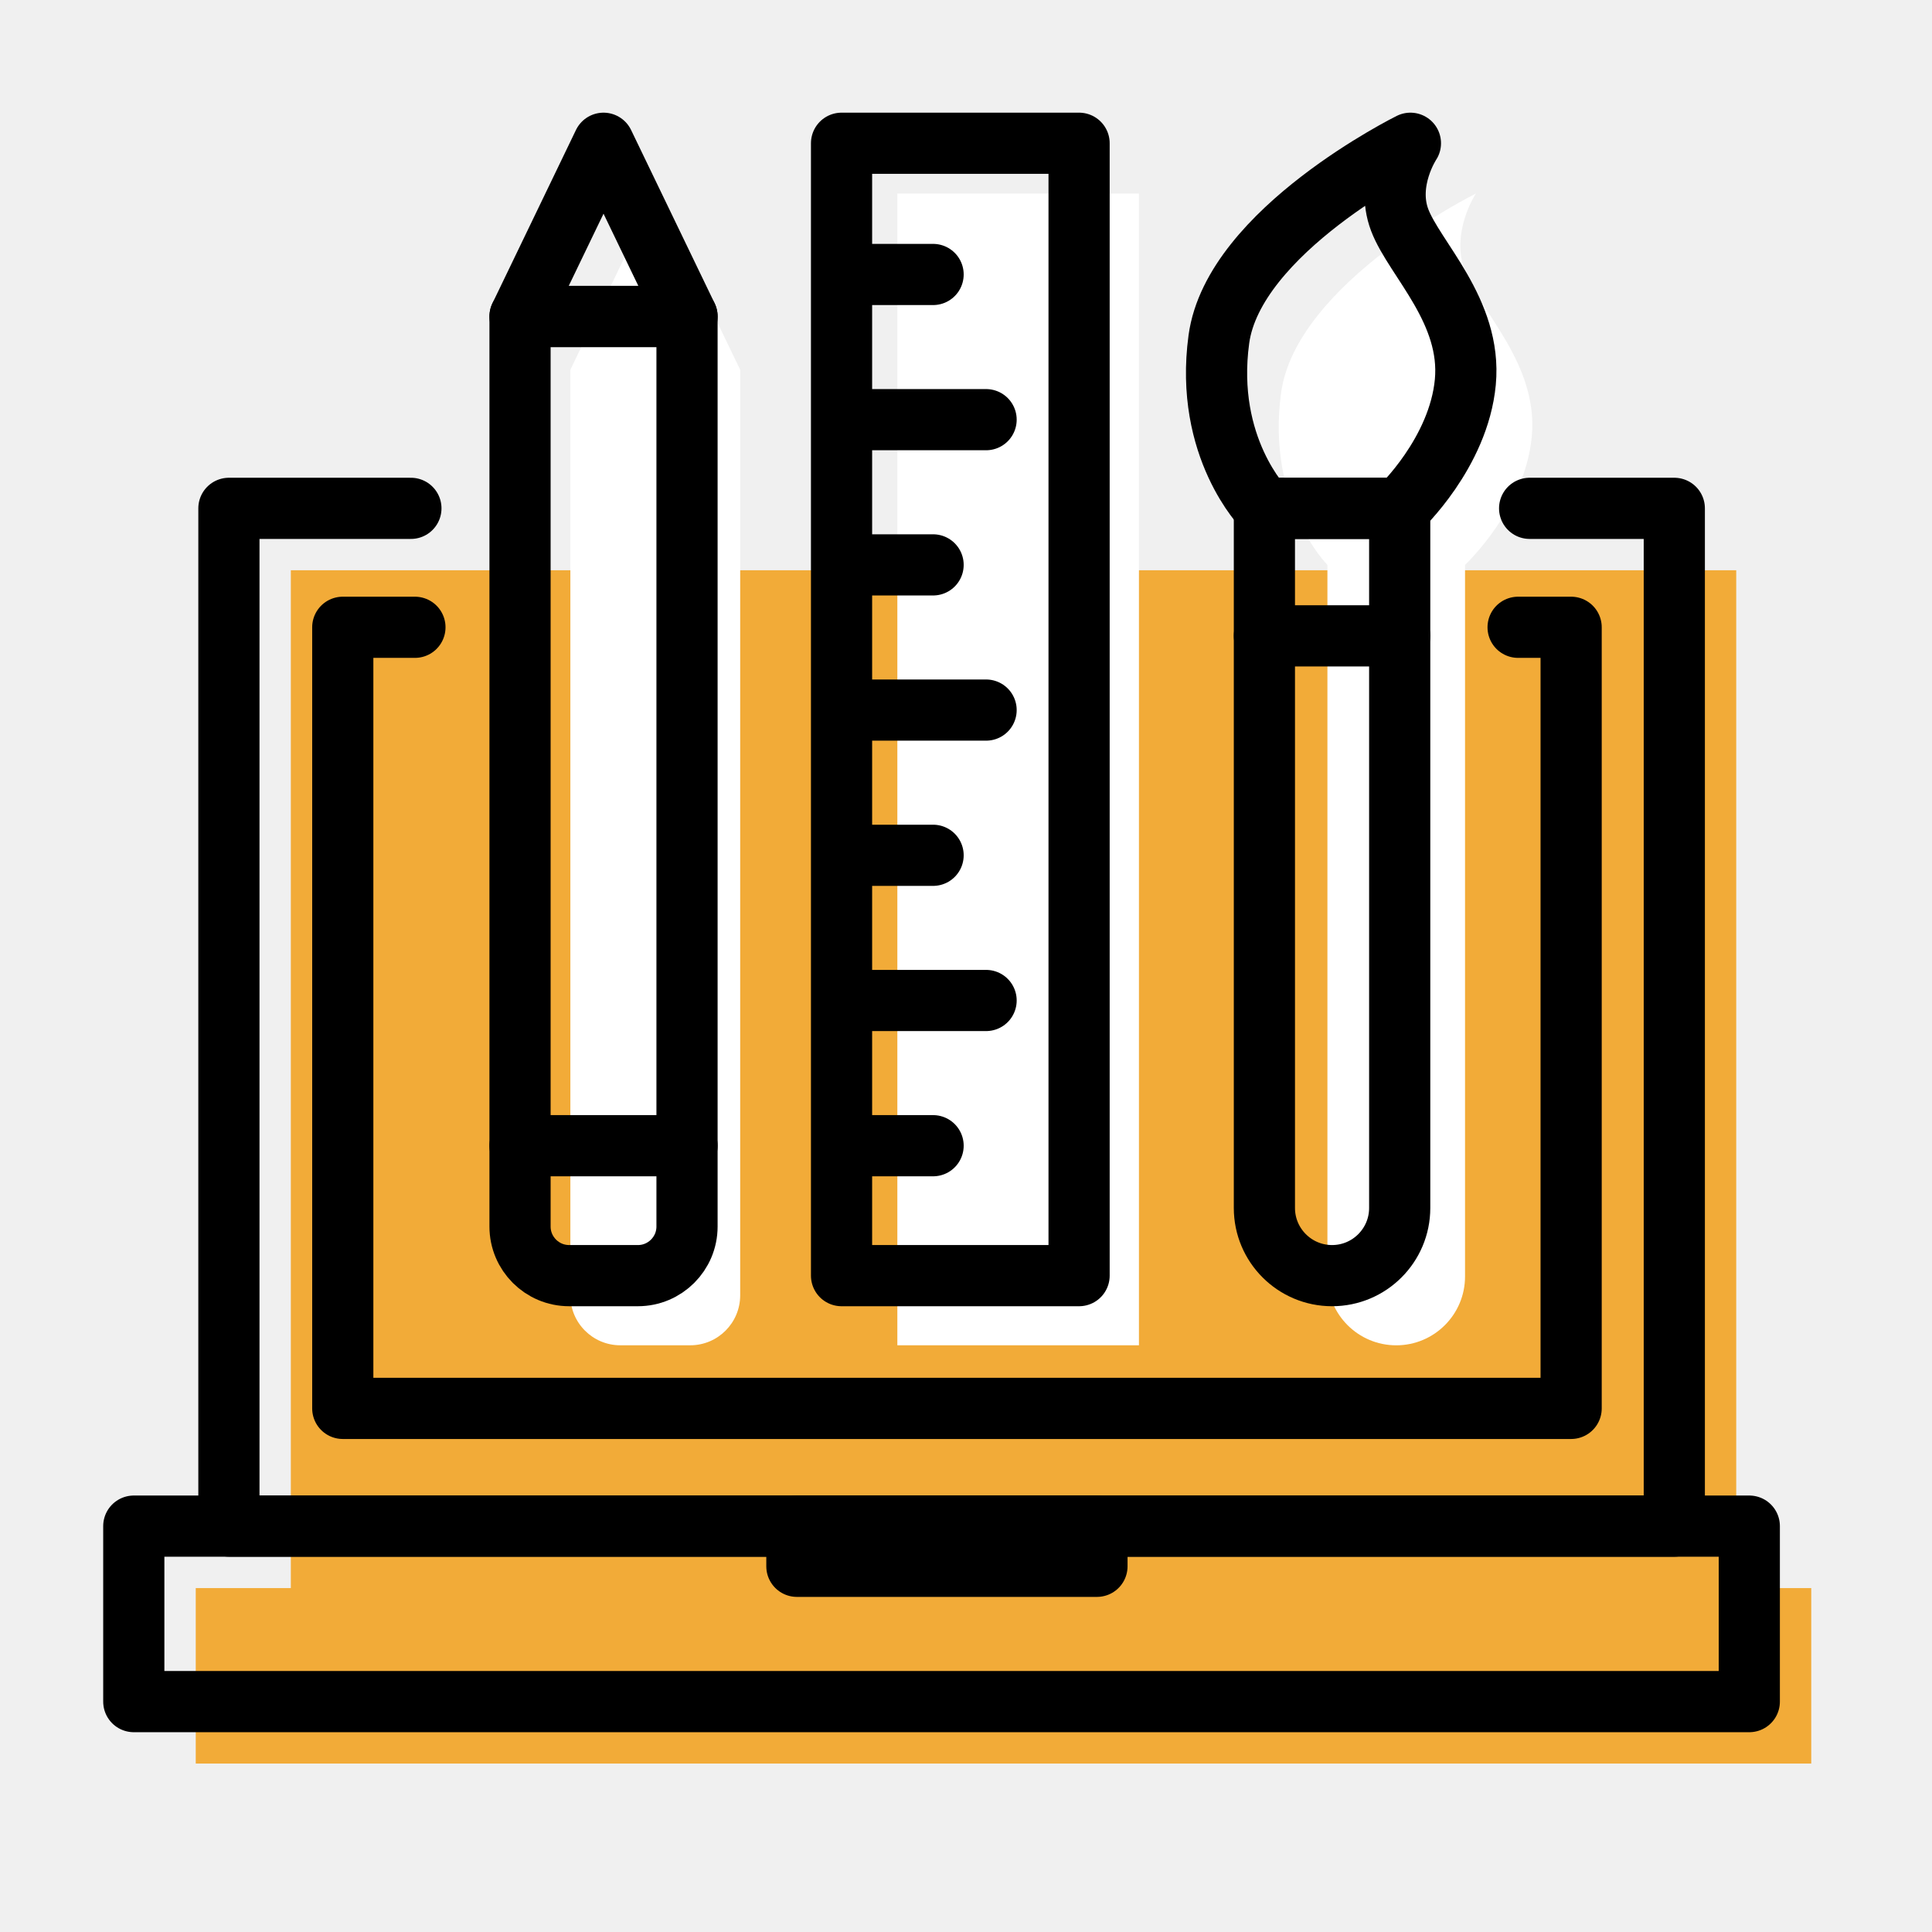
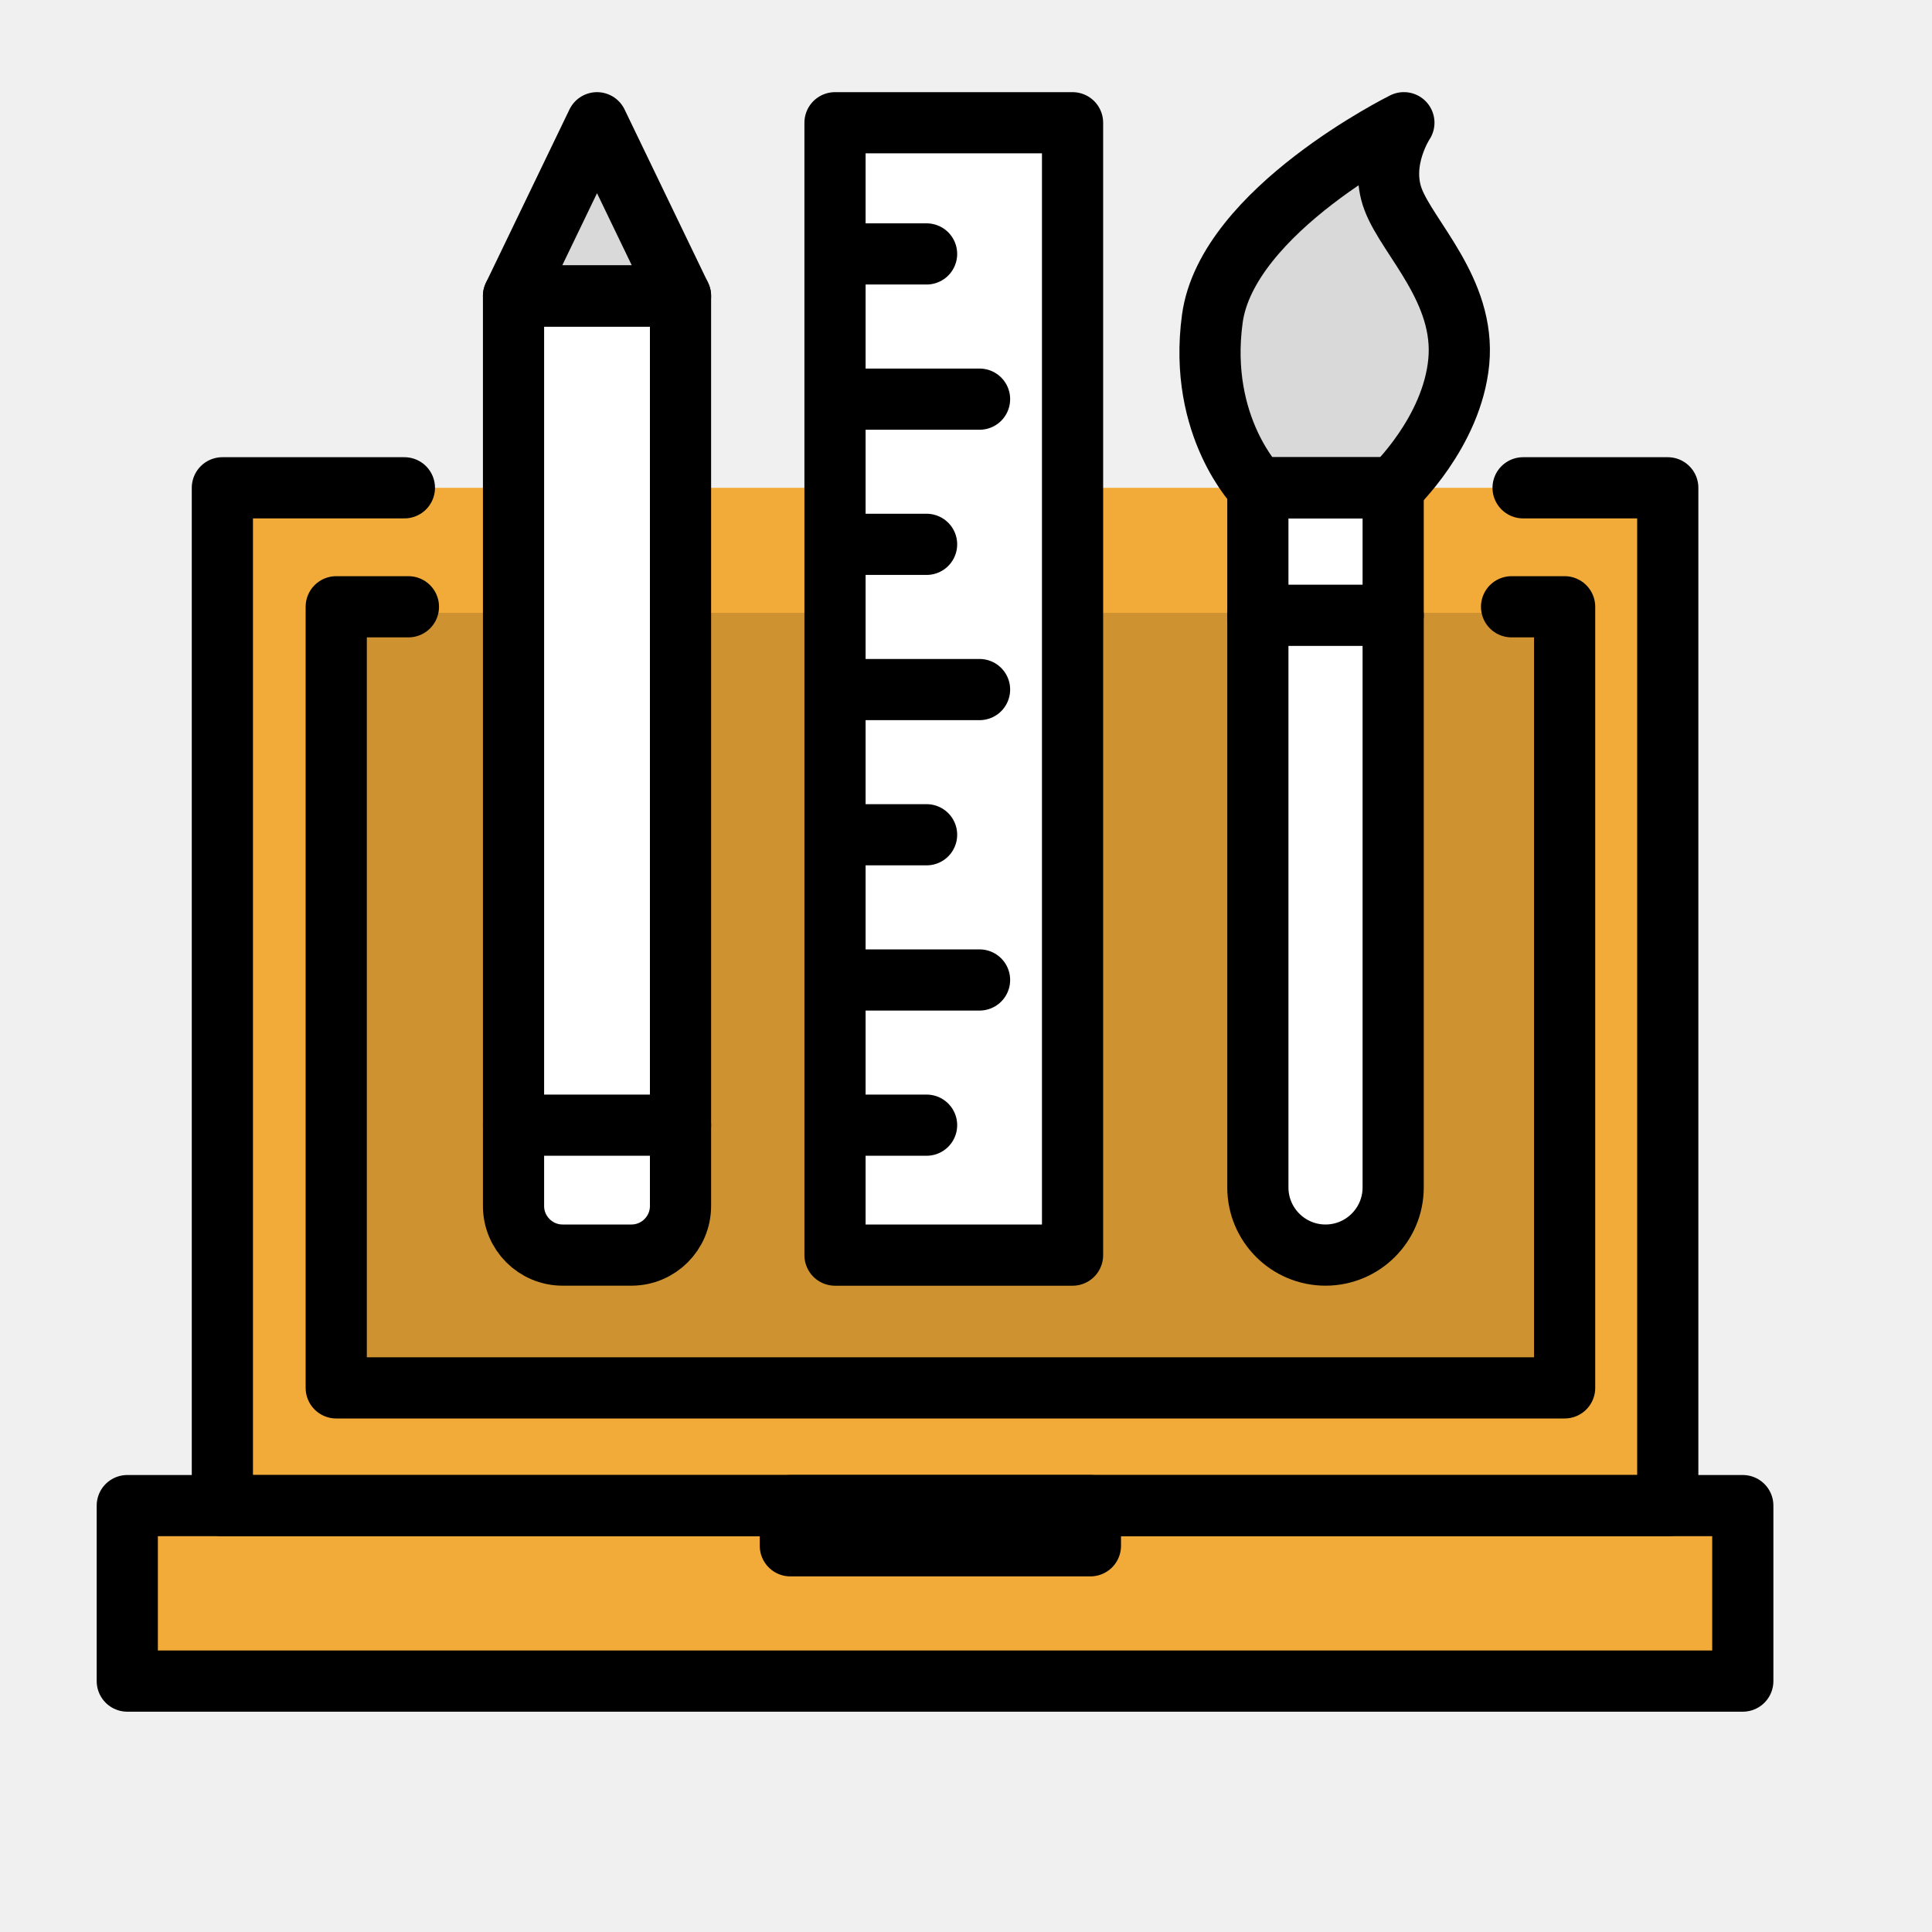
<svg xmlns="http://www.w3.org/2000/svg" viewBox="0 0 600 600">
  <g id="color">
-     <polygon points="539.2 493.19 539.2 177.1 494.27 177.1 146.85 177.1 90.32 177.1 90.32 493.19 60.79 493.19 60.79 547.69 562.5 547.69 562.5 493.19 539.2 493.19" style="fill:#f2ab38;" />
+     <polygon points="519.61 467.58 519.61 151.49 474.68 151.49 127.25 151.49 70.73 151.49 70.73 467.58 41.19 467.58 41.19 522.08 542.9 522.08 542.9 467.58 519.61 467.58" style="fill:#f2ab38;" />
  </g>
  <g id="Ebene_2">
    <g>
-       <rect x="278.68" y="60.11" width="75.03" height="357.68" style="fill:#fff;" />
-       <path d="M454.98,84.37c-4.65-12.27,3.38-24.26,3.38-24.26,0,0-55.85,27.64-60.51,61.92-4.65,34.27,14.39,53.4,14.39,53.4v221c0,11.8,9.57,21.37,21.37,21.37s21.37-9.57,21.37-21.37V175.43s18.62-17.43,20.73-39.86c2.12-22.43-16.08-38.93-20.73-51.2Z" style="fill:#fff;" />
-       <path d="M177.13,114.84V402.28c0,8.57,6.95,15.51,15.51,15.51h21.72c8.57,0,15.51-6.95,15.51-15.51V114.84l-26.37-54.72-26.37,54.72Z" style="fill:#fff;" />
+       <rect x="107.27" y="190.33" width="378.64" height="240.69" style="opacity:.15;" />
+       <g>
+         <rect x="258.65" y="38.74" width="75.03" height="357.68" style="fill:#fff;" />
+         <path d="M434.95,63c-4.65-12.27,3.38-24.26,3.38-24.26,0,0-55.85,27.64-60.51,61.92-4.65,34.27,14.39,53.4,14.39,53.4v221c0,11.8,9.57,21.37,21.37,21.37s21.37-9.57,21.37-21.37V154.05s18.62-17.43,20.73-39.86c2.12-22.43-16.08-38.93-20.73-51.2Z" style="fill:#fff;" />
+         <path d="M157.1,93.46V380.9c0,8.57,6.95,15.51,15.51,15.51h21.72c8.57,0,15.51-6.95,15.51-15.51V93.46l-26.37-54.72-26.37,54.72Z" style="fill:#fff;" />
+       </g>
+       <rect x="259.32" y="38.12" width="73.77" height="351.67" style="fill:none; stroke:#000; stroke-linecap:round; stroke-linejoin:round; stroke-width:19px;" />
+       <path d="M390.64,151.49h42.02v217.28c0,11.59-9.41,21.01-21.01,21.01h0c-11.59,0-21.01-9.41-21.01-21.01V151.49h0Z" style="fill:none; stroke:#000; stroke-linecap:round; stroke-linejoin:round; stroke-width:19px;" />
+       <line x1="390.64" y1="191.09" x2="432.66" y2="191.09" style="fill:none; stroke:#000; stroke-linecap:round; stroke-linejoin:round; stroke-width:19px;" />
+       <line x1="260.06" y1="78.86" x2="287.76" y2="78.86" style="fill:none; stroke:#000; stroke-linecap:round; stroke-linejoin:round; stroke-width:19px;" />
+       <line x1="260.06" y1="123.96" x2="304.21" y2="123.96" style="fill:none; stroke:#000; stroke-linecap:round; stroke-linejoin:round; stroke-width:19px;" />
+       <line x1="260.06" y1="169.05" x2="287.76" y2="169.05" style="fill:none; stroke:#000; stroke-linecap:round; stroke-linejoin:round; stroke-width:19px;" />
+       <line x1="260.06" y1="214.15" x2="304.21" y2="214.15" style="fill:none; stroke:#000; stroke-linecap:round; stroke-linejoin:round; stroke-width:19px;" />
+       <line x1="260.06" y1="259.24" x2="287.76" y2="259.24" style="fill:none; stroke:#000; stroke-linecap:round; stroke-linejoin:round; stroke-width:19px;" />
+       <line x1="260.06" y1="349.43" x2="287.76" y2="349.43" style="fill:none; stroke:#000; stroke-linecap:round; stroke-linejoin:round; stroke-width:19px;" />
+       <line x1="260.06" y1="304.34" x2="304.21" y2="304.34" style="fill:none; stroke:#000; stroke-linecap:round; stroke-linejoin:round; stroke-width:19px;" />
+       <path d="M390.64,151.49s-18.72-18.8-14.14-52.5c4.58-33.7,59.49-60.88,59.49-60.88,0,0-7.9,11.79-3.33,23.85s22.46,28.29,20.38,50.34c-2.08,22.05-20.38,39.19-20.38,39.19h-42.02Z" style="fill:none; stroke:#000; stroke-linecap:round; stroke-linejoin:round; stroke-width:19px;" />
+       <path d="M159.48,91.92h51.86V374.53c0,8.42-6.84,15.25-15.25,15.25h-21.36c-8.42,0-15.25-6.84-15.25-15.25V91.92h0Z" style="fill:none; stroke:#000; stroke-linecap:round; stroke-linejoin:round; stroke-width:19px;" />
+       <polygon points="185.41 38.12 211.34 91.92 159.48 91.92 185.41 38.12" style="fill:none; stroke:#000; stroke-linecap:round; stroke-linejoin:round; stroke-width:19px;" />
+       <line x1="159.48" y1="349.43" x2="211.34" y2="349.43" style="fill:none; stroke:#000; stroke-linecap:round; stroke-linejoin:round; stroke-width:19px;" />
+       <polyline points="473.01 151.49 517.94 151.49 517.94 467.58 69.06 467.58 69.06 151.49 125.59 151.49" style="fill:none; stroke:#000; stroke-linecap:round; stroke-linejoin:round; stroke-width:19px;" />
+       <rect x="39.53" y="467.58" width="501.71" height="54.5" style="fill:none; stroke:#000; stroke-linecap:round; stroke-linejoin:round; stroke-width:19px;" />
+       <rect x="245.45" y="467.58" width="93.19" height="12.48" style="fill:none; stroke:#000; stroke-linecap:round; stroke-linejoin:round; stroke-width:19px;" />
+       <polyline points="469.43 188.44 485.91 188.44 485.91 431.02 104.42 431.02 104.42 188.44 126.84 188.44" style="fill:none; stroke:#000; stroke-linecap:round; stroke-linejoin:round; stroke-width:19px;" />
+       <path d="M390.64,151.49s-18.72-18.8-14.14-52.5c4.58-33.7,59.49-60.88,59.49-60.88,0,0-7.9,11.79-3.33,23.85s22.46,28.29,20.38,50.34c-2.08,22.05-20.38,39.19-20.38,39.19h-42.02Z" style="opacity:.15;" />
+       <polygon points="185.41 38.12 211.34 91.92 159.48 91.92 185.41 38.12" style="opacity:.15;" />
    </g>
-     <rect x="261.35" y="44.49" width="73.77" height="351.67" style="fill:none; stroke:#000; stroke-linecap:round; stroke-linejoin:round; stroke-width:19px;" />
-     <path d="M392.67,157.87h42.02v217.28c0,11.59-9.41,21.01-21.01,21.01h0c-11.59,0-21.01-9.41-21.01-21.01V157.87h0Z" style="fill:none; stroke:#000; stroke-linecap:round; stroke-linejoin:round; stroke-width:19px;" />
-     <line x1="392.67" y1="197.47" x2="434.68" y2="197.47" style="fill:none; stroke:#000; stroke-linecap:round; stroke-linejoin:round; stroke-width:19px;" />
-     <line x1="262.09" y1="85.24" x2="289.78" y2="85.24" style="fill:none; stroke:#000; stroke-linecap:round; stroke-linejoin:round; stroke-width:19px;" />
-     <line x1="262.09" y1="130.33" x2="306.24" y2="130.33" style="fill:none; stroke:#000; stroke-linecap:round; stroke-linejoin:round; stroke-width:19px;" />
-     <line x1="262.09" y1="175.43" x2="289.78" y2="175.43" style="fill:none; stroke:#000; stroke-linecap:round; stroke-linejoin:round; stroke-width:19px;" />
-     <line x1="262.09" y1="220.52" x2="306.24" y2="220.52" style="fill:none; stroke:#000; stroke-linecap:round; stroke-linejoin:round; stroke-width:19px;" />
-     <line x1="262.09" y1="265.62" x2="289.78" y2="265.62" style="fill:none; stroke:#000; stroke-linecap:round; stroke-linejoin:round; stroke-width:19px;" />
-     <line x1="262.09" y1="355.81" x2="289.78" y2="355.81" style="fill:none; stroke:#000; stroke-linecap:round; stroke-linejoin:round; stroke-width:19px;" />
-     <line x1="262.09" y1="310.71" x2="306.24" y2="310.71" style="fill:none; stroke:#000; stroke-linecap:round; stroke-linejoin:round; stroke-width:19px;" />
-     <path d="M392.67,157.87s-18.72-18.8-14.14-52.5c4.58-33.7,59.49-60.88,59.49-60.88,0,0-7.9,11.79-3.33,23.85,4.58,12.06,22.46,28.29,20.38,50.34-2.08,22.05-20.38,39.19-20.38,39.19h-42.02Z" style="fill:none; stroke:#000; stroke-linecap:round; stroke-linejoin:round; stroke-width:19px;" />
-     <path d="M161.5,98.29h51.86V380.91c0,8.42-6.84,15.25-15.25,15.25h-21.36c-8.42,0-15.25-6.84-15.25-15.25V98.29h0Z" style="fill:none; stroke:#000; stroke-linecap:round; stroke-linejoin:round; stroke-width:19px;" />
-     <polygon points="187.43 44.49 213.37 98.29 161.5 98.29 187.43 44.49" style="fill:none; stroke:#000; stroke-linecap:round; stroke-linejoin:round; stroke-width:19px;" />
-     <line x1="161.5" y1="355.81" x2="213.37" y2="355.81" style="fill:none; stroke:#000; stroke-linecap:round; stroke-linejoin:round; stroke-width:19px;" />
-     <polyline points="475.04 157.87 519.97 157.87 519.97 473.95 71.09 473.95 71.09 157.87 127.61 157.87" style="fill:none; stroke:#000; stroke-linecap:round; stroke-linejoin:round; stroke-width:19px;" />
-     <rect x="41.55" y="473.95" width="501.71" height="54.5" style="fill:none; stroke:#000; stroke-linecap:round; stroke-linejoin:round; stroke-width:19px;" />
-     <rect x="247.48" y="473.95" width="93.19" height="12.48" style="fill:none; stroke:#000; stroke-linecap:round; stroke-linejoin:round; stroke-width:19px;" />
-     <polyline points="471.46 194.81 487.93 194.81 487.93 437.39 106.45 437.39 106.45 194.81 128.86 194.81" style="fill:none; stroke:#000; stroke-linecap:round; stroke-linejoin:round; stroke-width:19px;" />
  </g>
</svg>
